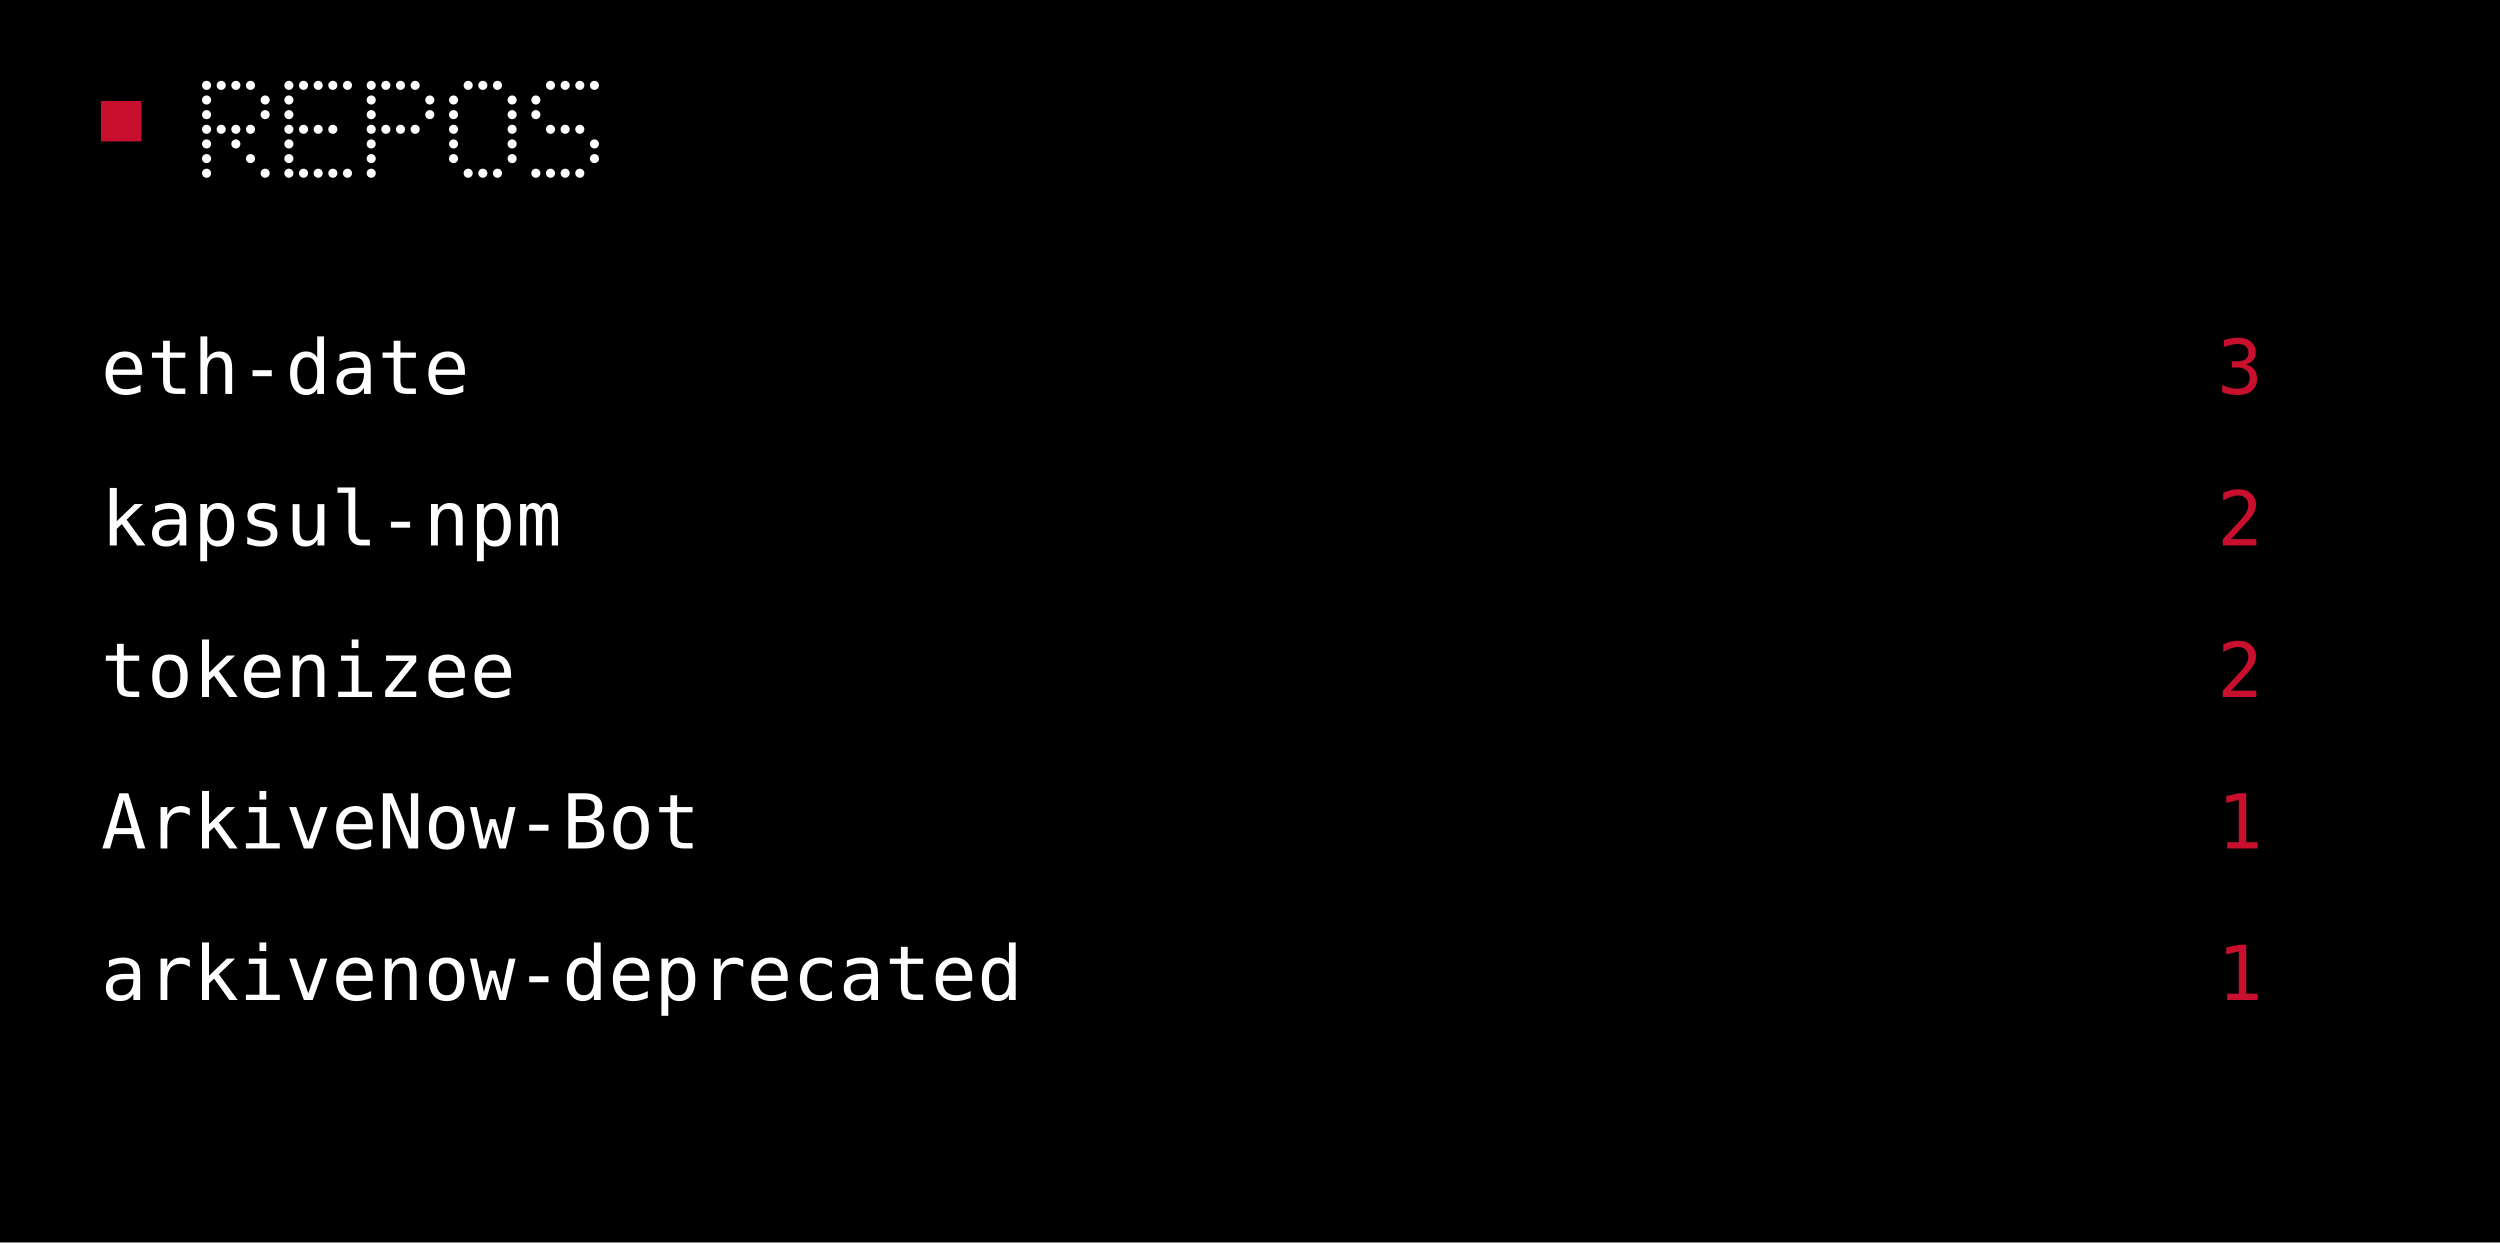
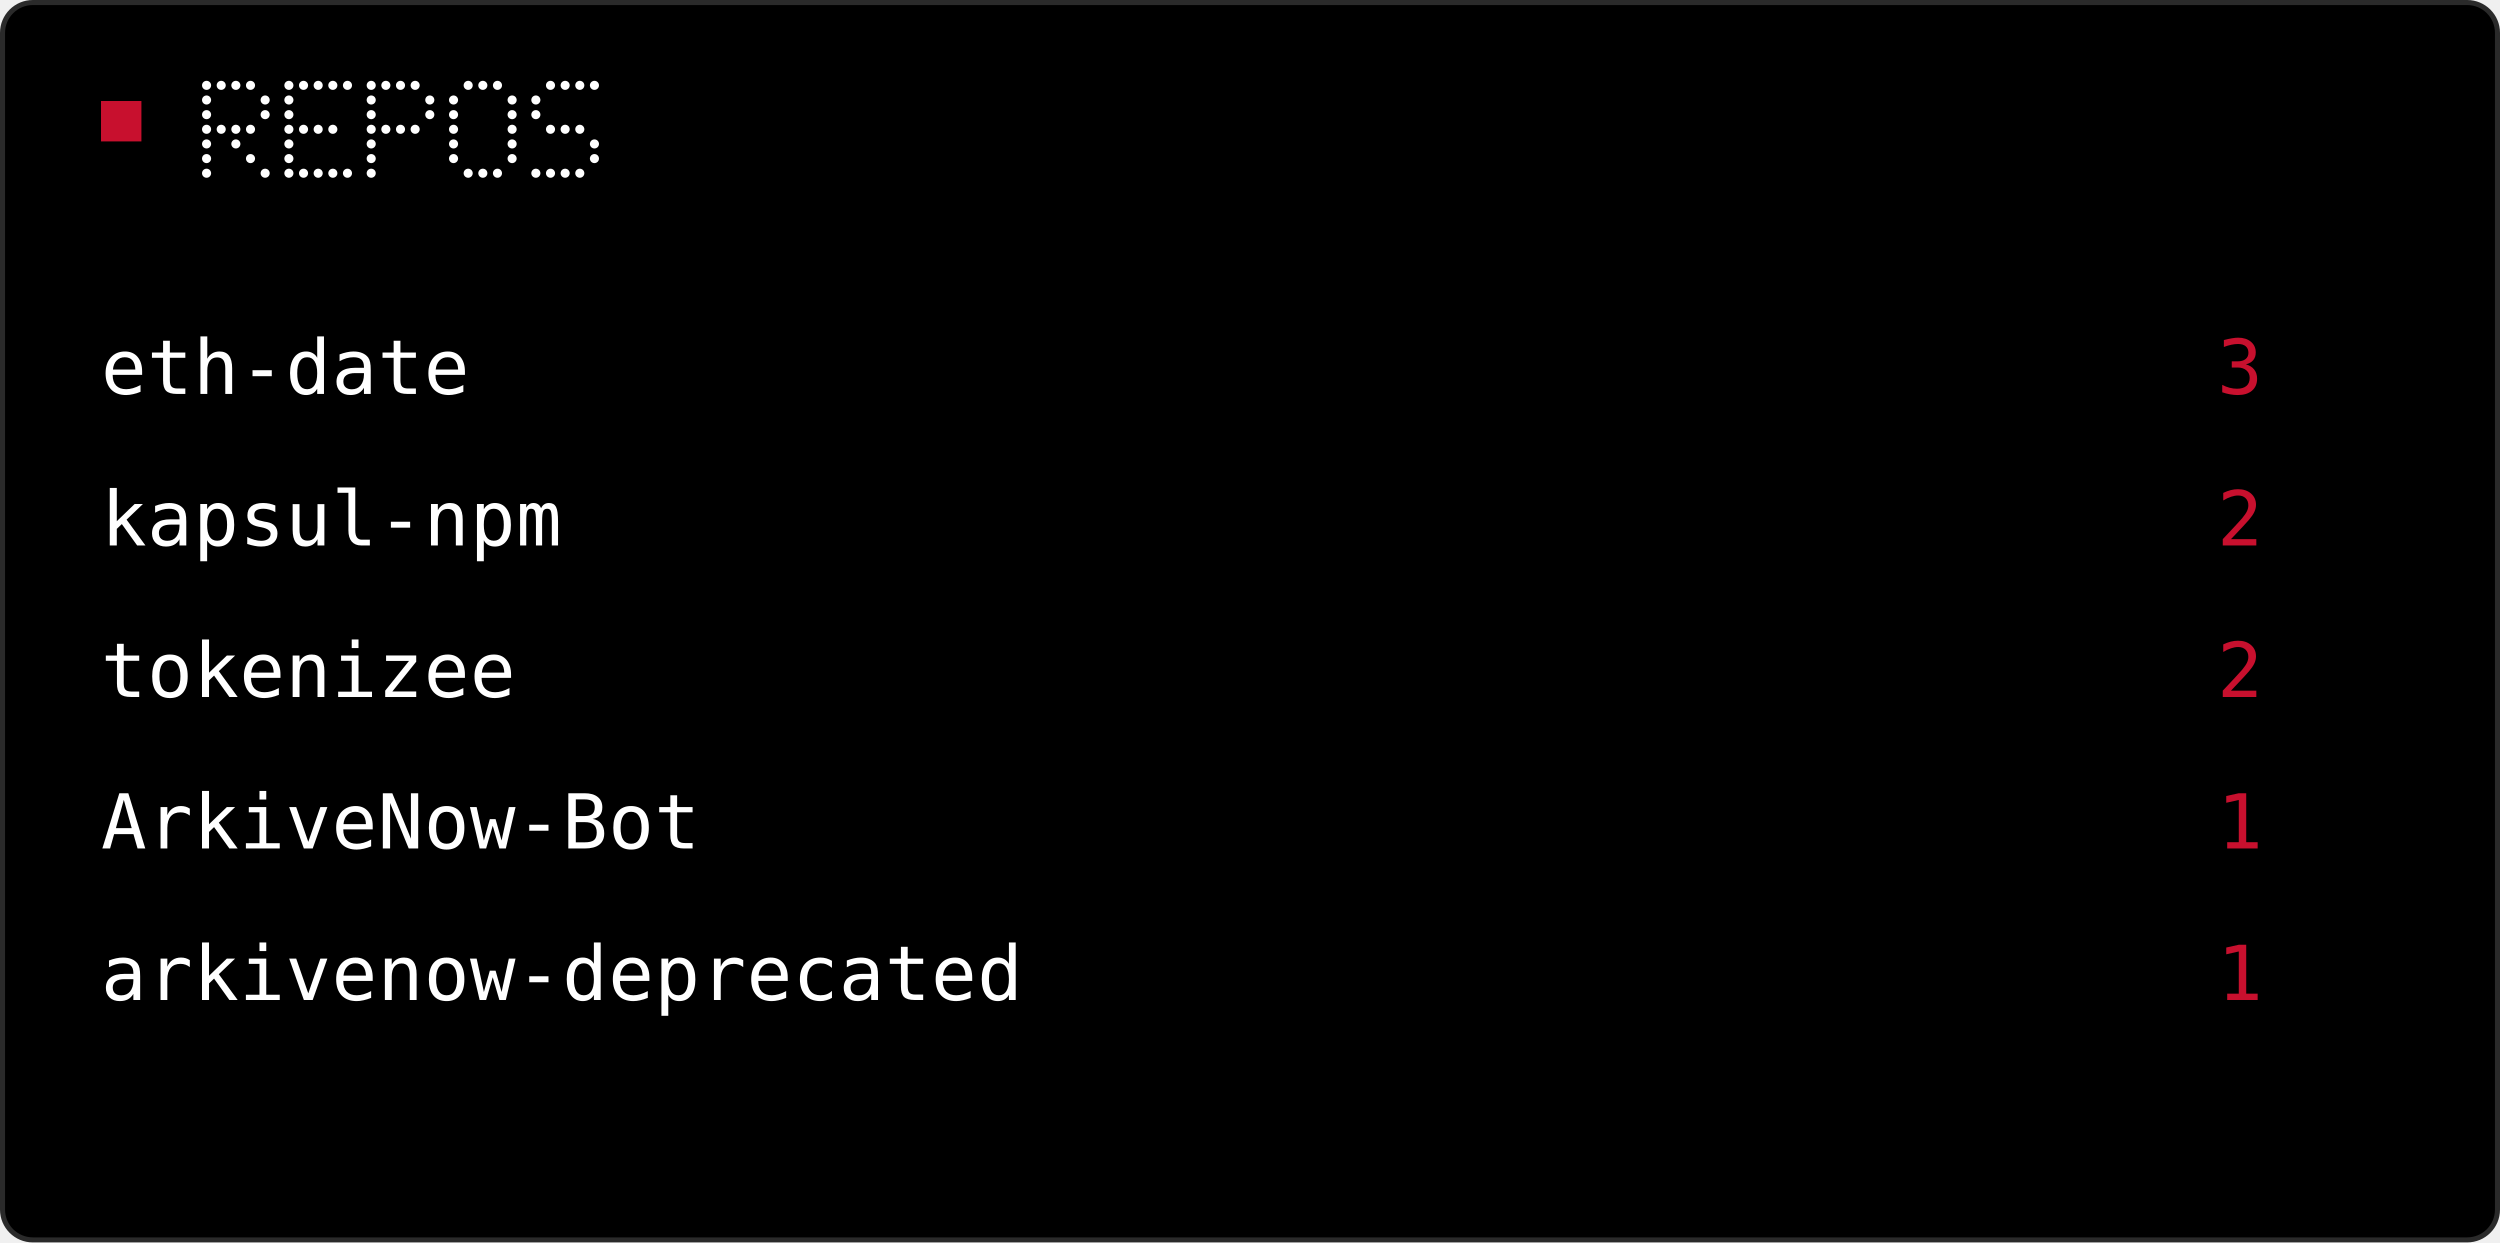
<svg xmlns="http://www.w3.org/2000/svg" width="495" height="246" viewBox="0 0 495 246" role="img">
-   <rect width="495" height="246" fill="#000000" />
+   <rect x="0.5" y="0.5" width="494" height="245" rx="6" fill="#000000" stroke="#2A2A2A" stroke-width="1" />
  <rect x="20" y="20" width="8" height="8" fill="#C8102E" />
  <circle cx="40.9" cy="16.9" r="0.90" fill="#FFFFFF" />
  <circle cx="43.8" cy="16.9" r="0.90" fill="#FFFFFF" />
  <circle cx="46.7" cy="16.9" r="0.90" fill="#FFFFFF" />
  <circle cx="49.6" cy="16.9" r="0.90" fill="#FFFFFF" />
  <circle cx="40.9" cy="19.8" r="0.90" fill="#FFFFFF" />
  <circle cx="52.5" cy="19.8" r="0.90" fill="#FFFFFF" />
  <circle cx="40.9" cy="22.7" r="0.90" fill="#FFFFFF" />
  <circle cx="52.5" cy="22.7" r="0.90" fill="#FFFFFF" />
  <circle cx="40.9" cy="25.6" r="0.90" fill="#FFFFFF" />
  <circle cx="43.8" cy="25.6" r="0.90" fill="#FFFFFF" />
  <circle cx="46.7" cy="25.6" r="0.90" fill="#FFFFFF" />
  <circle cx="49.6" cy="25.6" r="0.90" fill="#FFFFFF" />
  <circle cx="40.9" cy="28.5" r="0.90" fill="#FFFFFF" />
  <circle cx="46.7" cy="28.5" r="0.90" fill="#FFFFFF" />
  <circle cx="40.9" cy="31.4" r="0.90" fill="#FFFFFF" />
  <circle cx="49.6" cy="31.4" r="0.90" fill="#FFFFFF" />
  <circle cx="40.9" cy="34.3" r="0.90" fill="#FFFFFF" />
  <circle cx="52.5" cy="34.3" r="0.90" fill="#FFFFFF" />
  <circle cx="57.2" cy="16.9" r="0.90" fill="#FFFFFF" />
  <circle cx="60.1" cy="16.9" r="0.90" fill="#FFFFFF" />
  <circle cx="63.0" cy="16.9" r="0.90" fill="#FFFFFF" />
  <circle cx="65.9" cy="16.9" r="0.90" fill="#FFFFFF" />
  <circle cx="68.8" cy="16.9" r="0.90" fill="#FFFFFF" />
  <circle cx="57.2" cy="19.8" r="0.90" fill="#FFFFFF" />
  <circle cx="57.2" cy="22.7" r="0.90" fill="#FFFFFF" />
  <circle cx="57.2" cy="25.6" r="0.90" fill="#FFFFFF" />
  <circle cx="60.1" cy="25.6" r="0.90" fill="#FFFFFF" />
  <circle cx="63.0" cy="25.6" r="0.90" fill="#FFFFFF" />
  <circle cx="65.9" cy="25.6" r="0.90" fill="#FFFFFF" />
  <circle cx="57.2" cy="28.5" r="0.90" fill="#FFFFFF" />
  <circle cx="57.2" cy="31.4" r="0.90" fill="#FFFFFF" />
  <circle cx="57.2" cy="34.3" r="0.90" fill="#FFFFFF" />
  <circle cx="60.1" cy="34.3" r="0.90" fill="#FFFFFF" />
  <circle cx="63.0" cy="34.3" r="0.90" fill="#FFFFFF" />
  <circle cx="65.9" cy="34.3" r="0.90" fill="#FFFFFF" />
  <circle cx="68.8" cy="34.3" r="0.90" fill="#FFFFFF" />
  <circle cx="73.5" cy="16.9" r="0.90" fill="#FFFFFF" />
  <circle cx="76.4" cy="16.9" r="0.90" fill="#FFFFFF" />
  <circle cx="79.3" cy="16.9" r="0.90" fill="#FFFFFF" />
  <circle cx="82.2" cy="16.9" r="0.90" fill="#FFFFFF" />
  <circle cx="73.5" cy="19.8" r="0.90" fill="#FFFFFF" />
  <circle cx="85.1" cy="19.8" r="0.90" fill="#FFFFFF" />
  <circle cx="73.5" cy="22.7" r="0.90" fill="#FFFFFF" />
  <circle cx="85.1" cy="22.7" r="0.90" fill="#FFFFFF" />
  <circle cx="73.5" cy="25.6" r="0.90" fill="#FFFFFF" />
  <circle cx="76.4" cy="25.6" r="0.90" fill="#FFFFFF" />
  <circle cx="79.3" cy="25.6" r="0.90" fill="#FFFFFF" />
  <circle cx="82.2" cy="25.6" r="0.90" fill="#FFFFFF" />
  <circle cx="73.5" cy="28.5" r="0.90" fill="#FFFFFF" />
  <circle cx="73.5" cy="31.4" r="0.90" fill="#FFFFFF" />
  <circle cx="73.5" cy="34.3" r="0.90" fill="#FFFFFF" />
  <circle cx="92.7" cy="16.9" r="0.90" fill="#FFFFFF" />
  <circle cx="95.6" cy="16.9" r="0.90" fill="#FFFFFF" />
  <circle cx="98.5" cy="16.9" r="0.90" fill="#FFFFFF" />
  <circle cx="89.8" cy="19.8" r="0.90" fill="#FFFFFF" />
  <circle cx="101.4" cy="19.8" r="0.90" fill="#FFFFFF" />
  <circle cx="89.8" cy="22.7" r="0.90" fill="#FFFFFF" />
  <circle cx="101.4" cy="22.7" r="0.90" fill="#FFFFFF" />
  <circle cx="89.8" cy="25.6" r="0.90" fill="#FFFFFF" />
  <circle cx="101.4" cy="25.6" r="0.90" fill="#FFFFFF" />
  <circle cx="89.8" cy="28.5" r="0.90" fill="#FFFFFF" />
  <circle cx="101.4" cy="28.5" r="0.90" fill="#FFFFFF" />
  <circle cx="89.8" cy="31.4" r="0.90" fill="#FFFFFF" />
  <circle cx="101.4" cy="31.4" r="0.90" fill="#FFFFFF" />
  <circle cx="92.7" cy="34.3" r="0.90" fill="#FFFFFF" />
  <circle cx="95.6" cy="34.3" r="0.90" fill="#FFFFFF" />
  <circle cx="98.5" cy="34.3" r="0.90" fill="#FFFFFF" />
  <circle cx="109.0" cy="16.9" r="0.90" fill="#FFFFFF" />
  <circle cx="111.9" cy="16.9" r="0.90" fill="#FFFFFF" />
  <circle cx="114.8" cy="16.9" r="0.90" fill="#FFFFFF" />
  <circle cx="117.7" cy="16.9" r="0.90" fill="#FFFFFF" />
  <circle cx="106.1" cy="19.8" r="0.90" fill="#FFFFFF" />
  <circle cx="106.1" cy="22.7" r="0.90" fill="#FFFFFF" />
  <circle cx="109.0" cy="25.6" r="0.90" fill="#FFFFFF" />
  <circle cx="111.9" cy="25.6" r="0.90" fill="#FFFFFF" />
  <circle cx="114.8" cy="25.6" r="0.90" fill="#FFFFFF" />
  <circle cx="117.7" cy="28.5" r="0.90" fill="#FFFFFF" />
  <circle cx="117.7" cy="31.4" r="0.90" fill="#FFFFFF" />
  <circle cx="106.1" cy="34.3" r="0.90" fill="#FFFFFF" />
  <circle cx="109.0" cy="34.3" r="0.90" fill="#FFFFFF" />
  <circle cx="111.9" cy="34.3" r="0.90" fill="#FFFFFF" />
  <circle cx="114.8" cy="34.3" r="0.90" fill="#FFFFFF" />
  <text x="20" y="78" fill="#FFFFFF" font-family="ui-monospace, Geist Mono, monospace" font-size="15" letter-spacing="0.1" dominant-baseline="auto">eth-date</text>
  <text x="439" y="78" fill="#C8102E" font-family="ui-monospace, Geist Mono, monospace" font-size="15" letter-spacing="0.2" dominant-baseline="auto">3</text>
  <text x="20" y="108" fill="#FFFFFF" font-family="ui-monospace, Geist Mono, monospace" font-size="15" letter-spacing="0.1" dominant-baseline="auto">kapsul-npm</text>
  <text x="439" y="108" fill="#C8102E" font-family="ui-monospace, Geist Mono, monospace" font-size="15" letter-spacing="0.2" dominant-baseline="auto">2</text>
  <text x="20" y="138" fill="#FFFFFF" font-family="ui-monospace, Geist Mono, monospace" font-size="15" letter-spacing="0.1" dominant-baseline="auto">tokenizee</text>
  <text x="439" y="138" fill="#C8102E" font-family="ui-monospace, Geist Mono, monospace" font-size="15" letter-spacing="0.2" dominant-baseline="auto">2</text>
  <text x="20" y="168" fill="#FFFFFF" font-family="ui-monospace, Geist Mono, monospace" font-size="15" letter-spacing="0.1" dominant-baseline="auto">ArkiveNow-Bot</text>
  <text x="439" y="168" fill="#C8102E" font-family="ui-monospace, Geist Mono, monospace" font-size="15" letter-spacing="0.2" dominant-baseline="auto">1</text>
  <text x="20" y="198" fill="#FFFFFF" font-family="ui-monospace, Geist Mono, monospace" font-size="15" letter-spacing="0.1" dominant-baseline="auto">arkivenow-deprecated</text>
  <text x="439" y="198" fill="#C8102E" font-family="ui-monospace, Geist Mono, monospace" font-size="15" letter-spacing="0.2" dominant-baseline="auto">1</text>
</svg>
